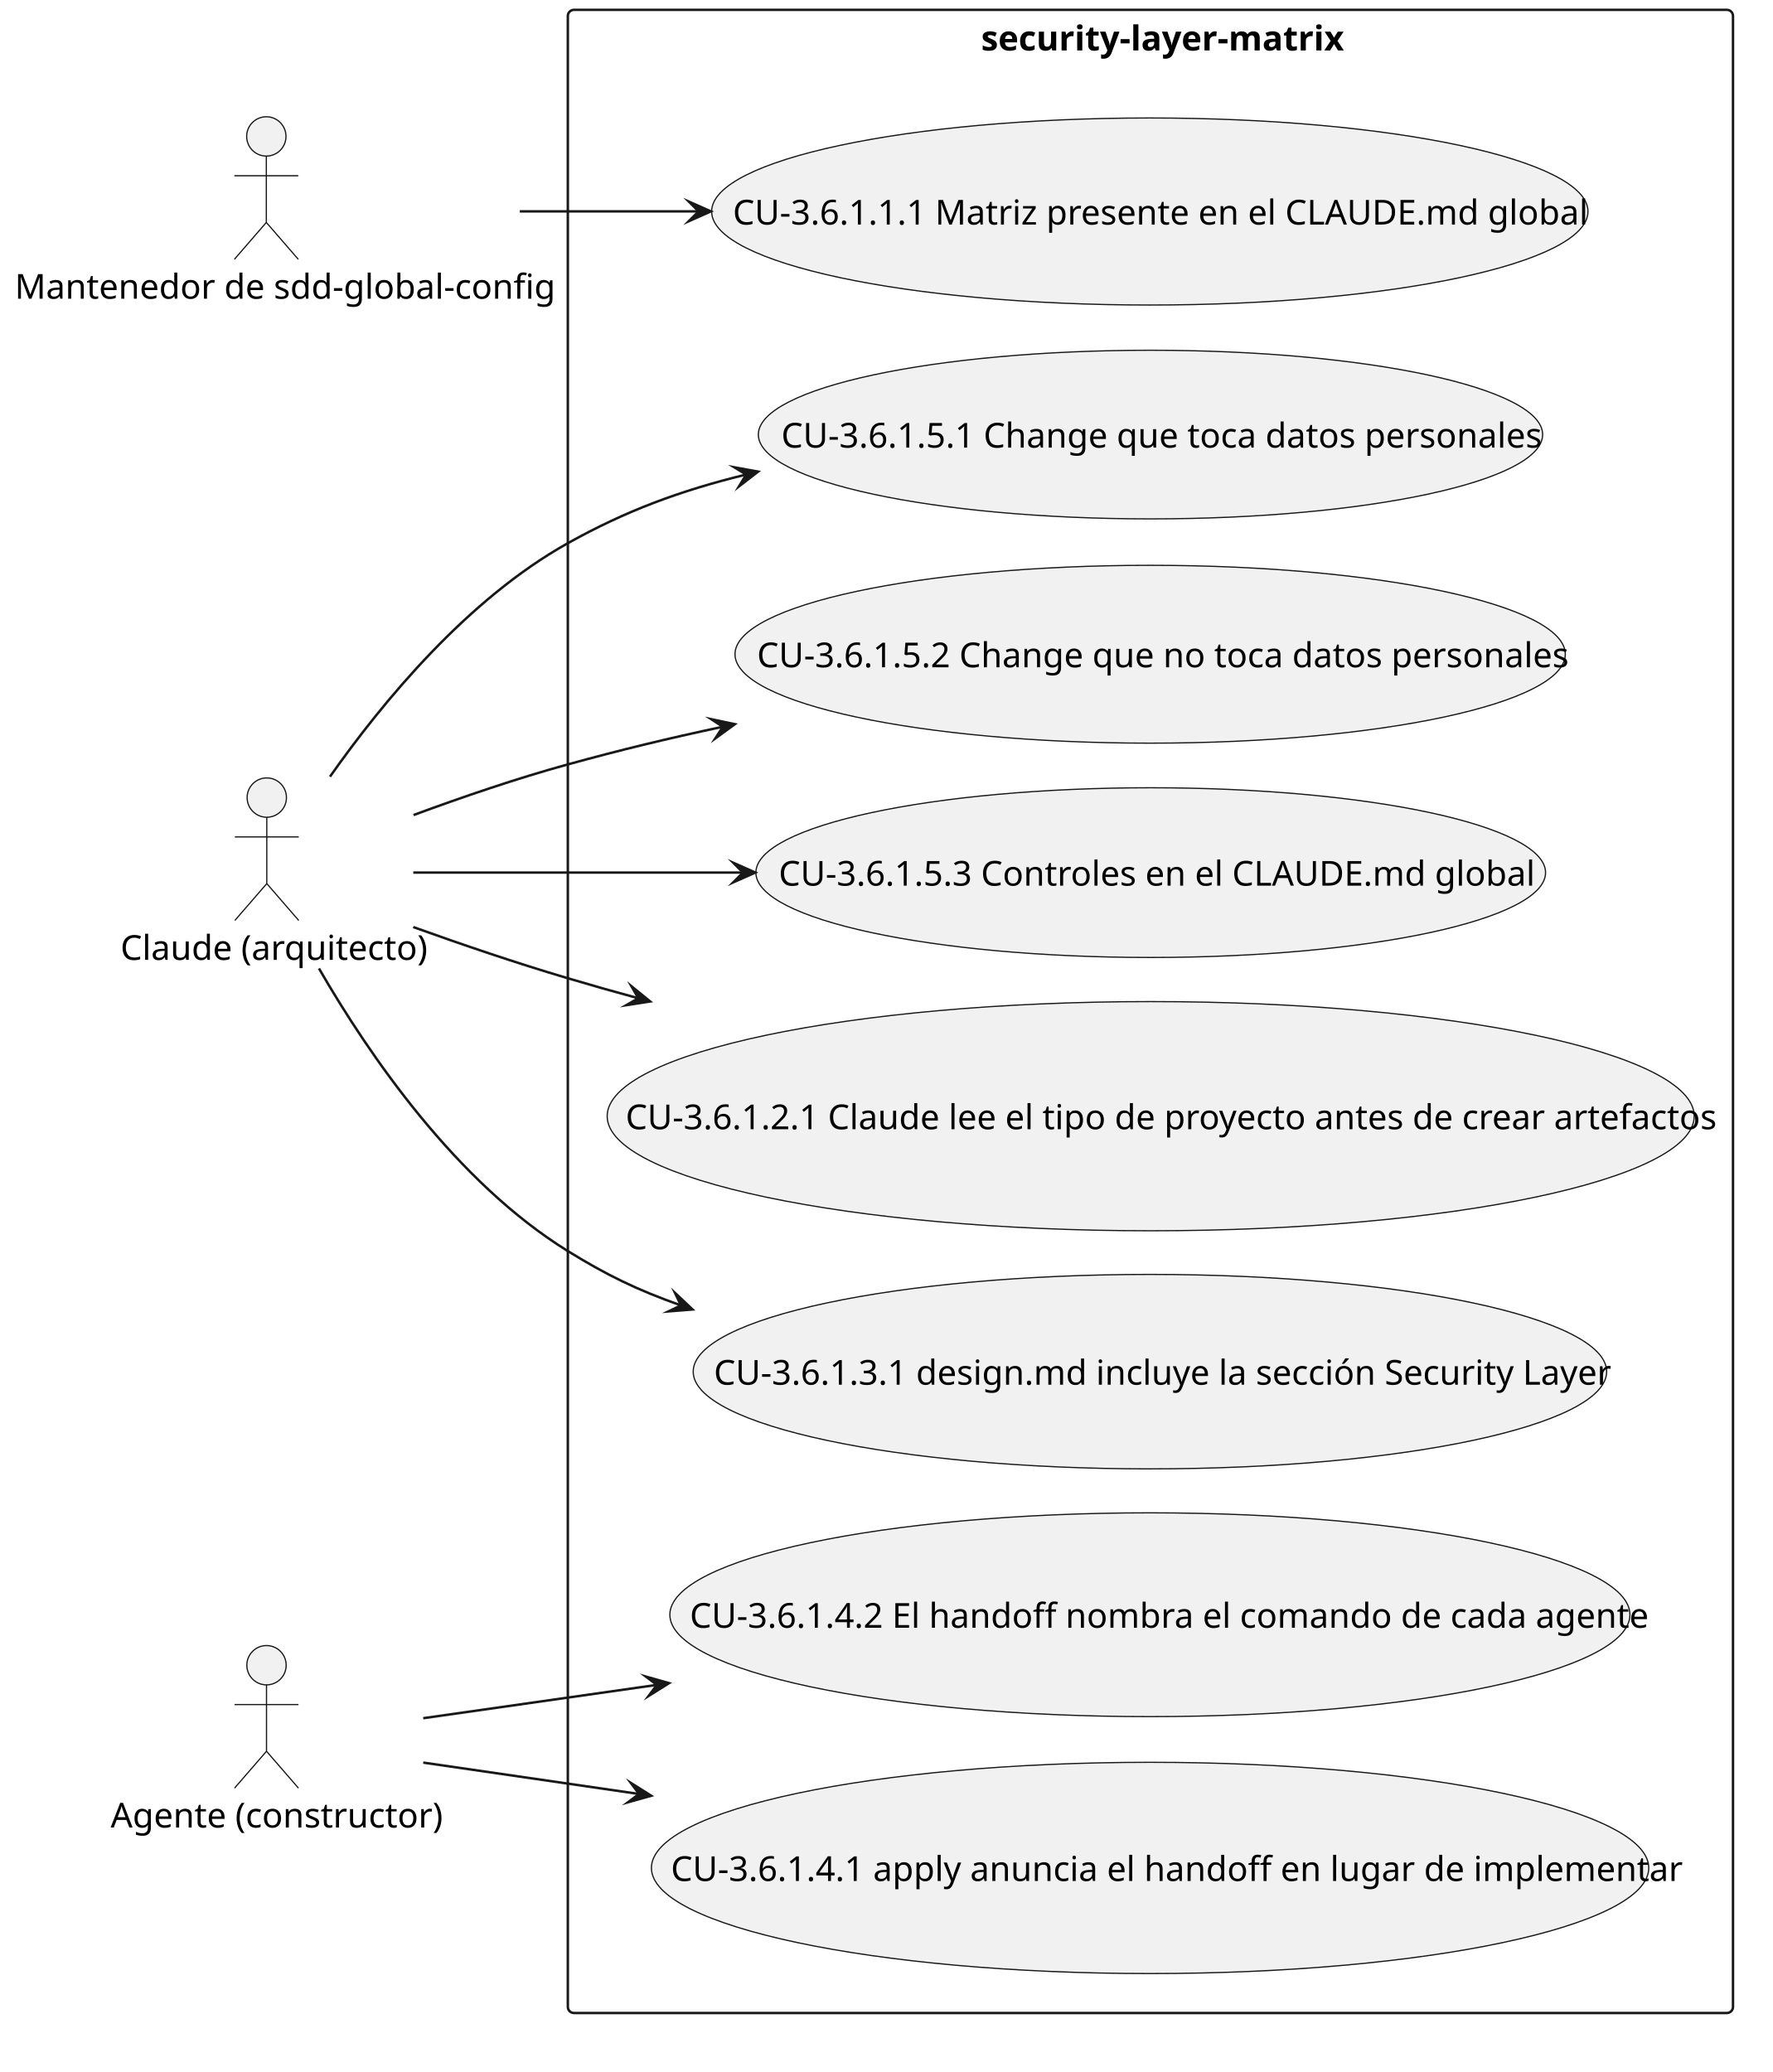
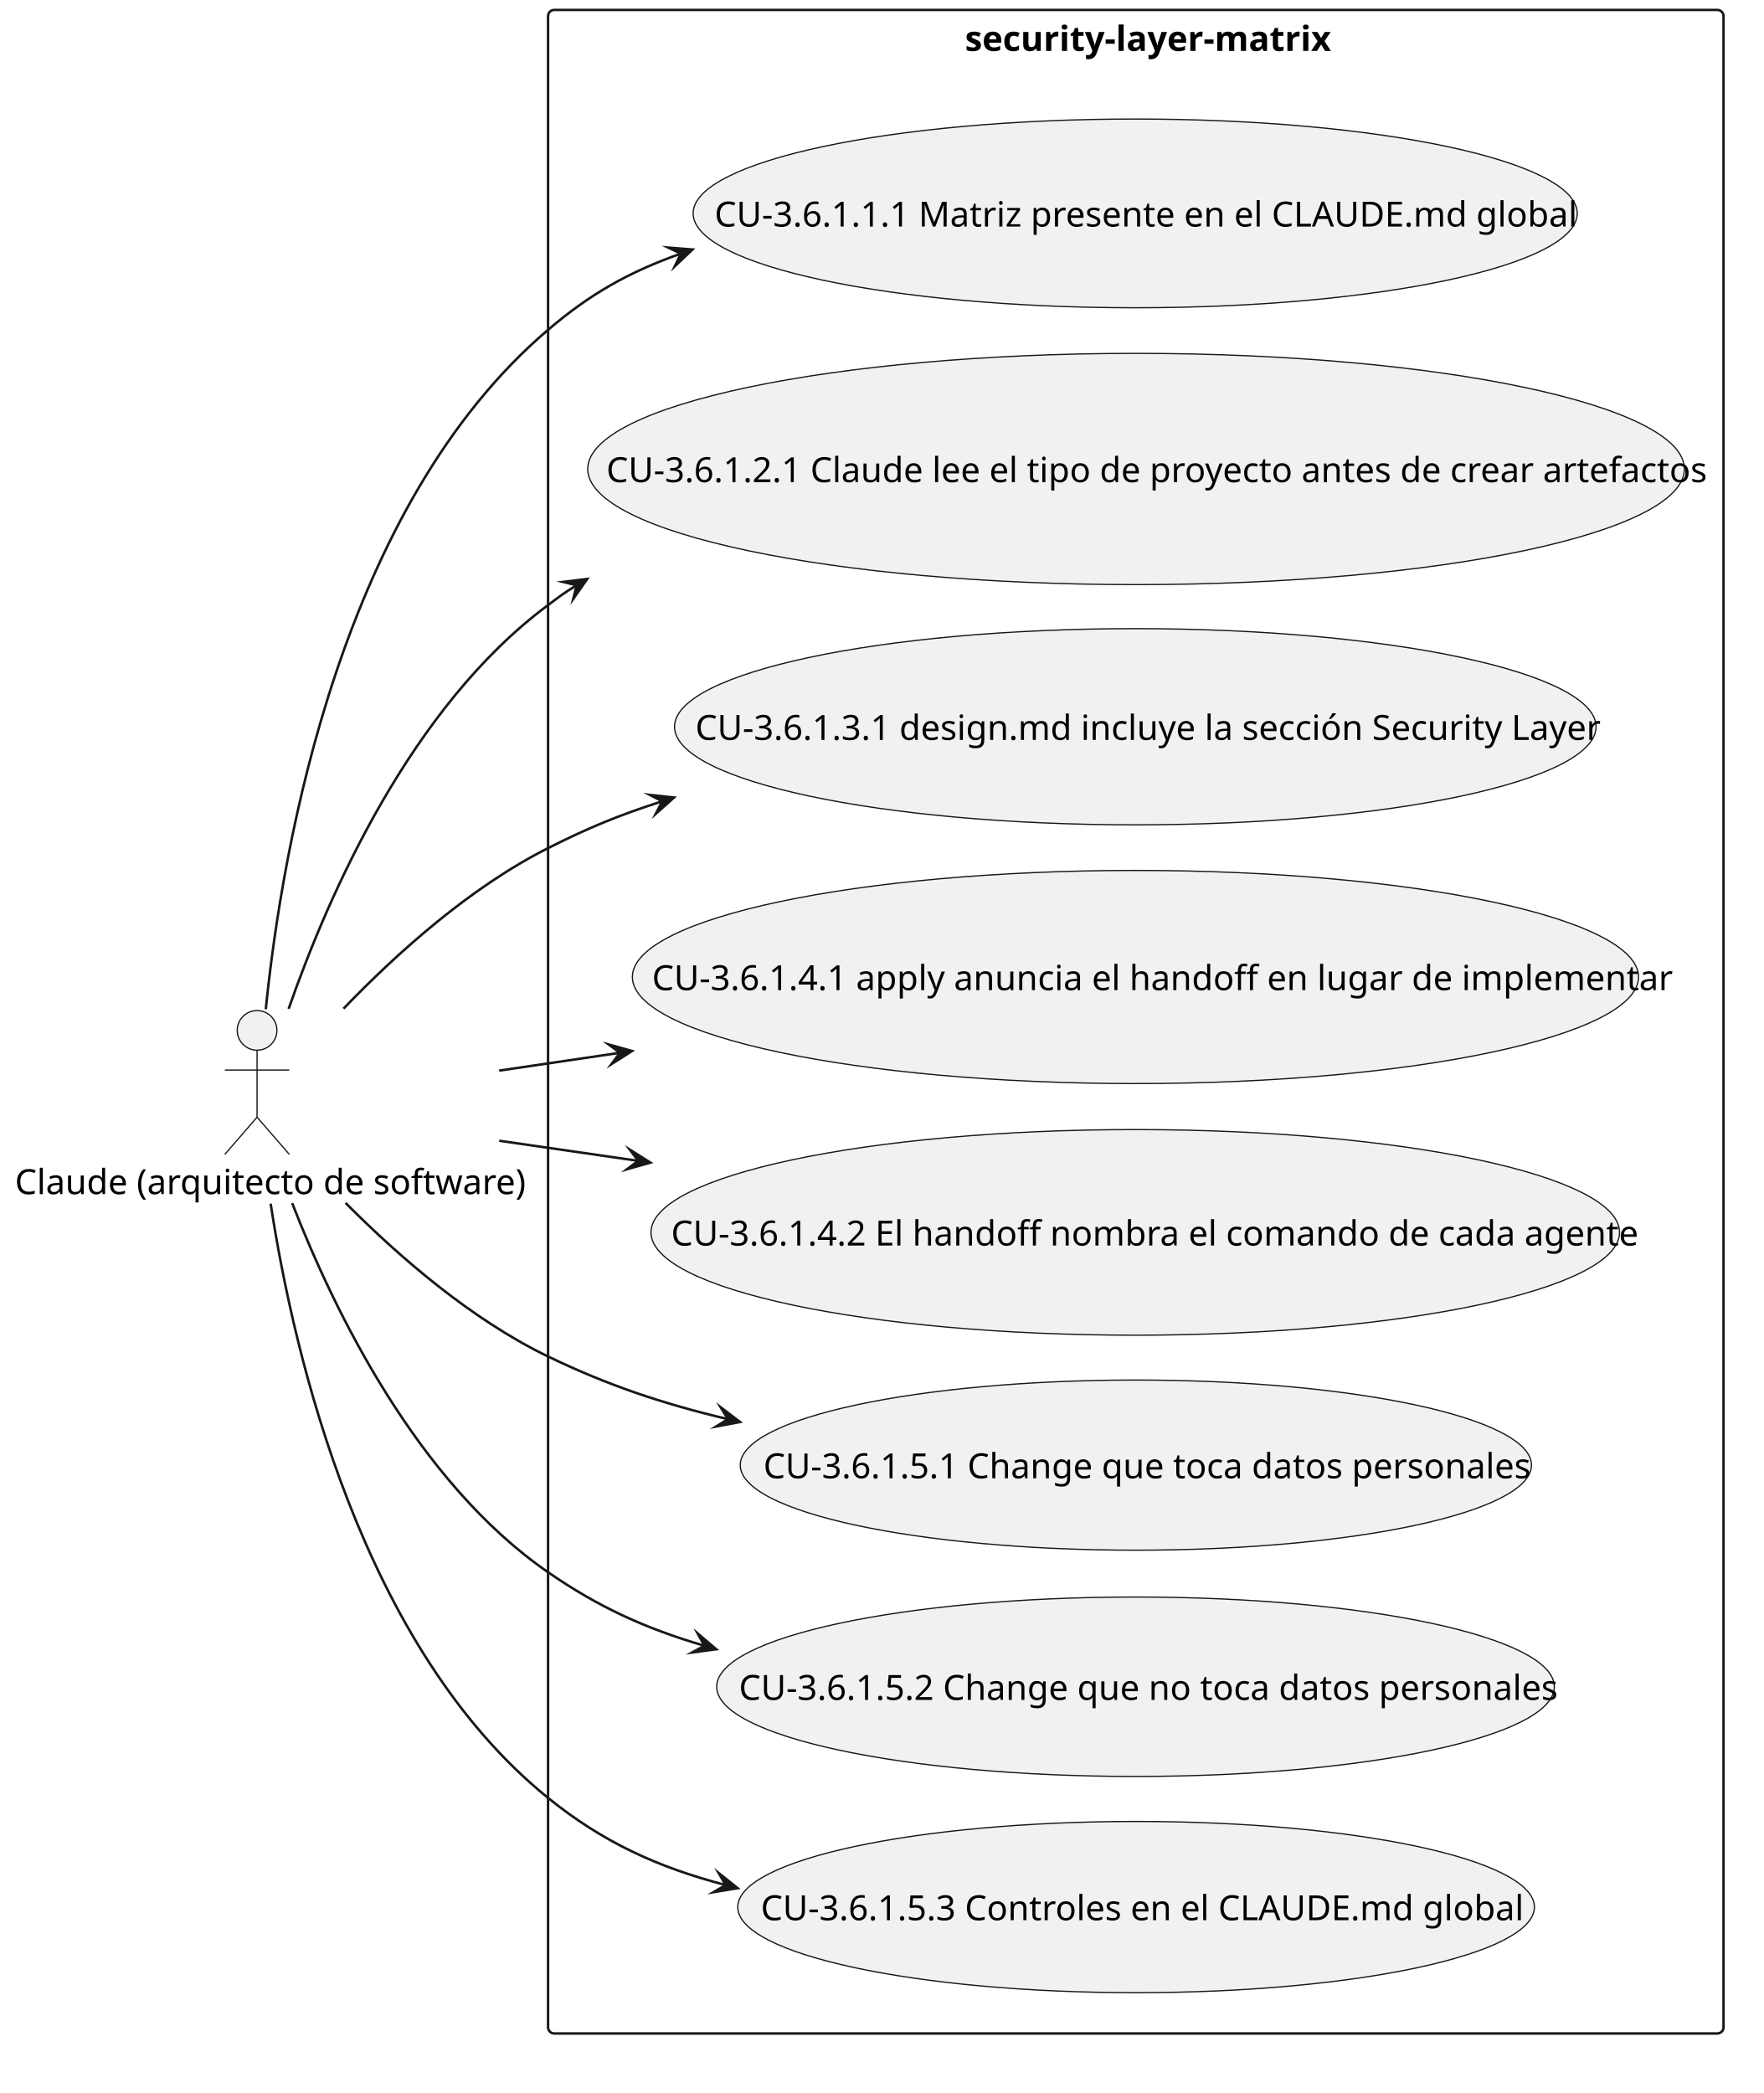
- <svg xmlns="http://www.w3.org/2000/svg" version="1.1" data-diagram-type="DESCRIPTION" style="width:721px;height:843px;background:#FFFFFF;" width="721px" height="843px" viewBox="0 0 721 843" zoomAndPan="magnify" preserveAspectRatio="none" contentStyleType="text/css">
+ <svg xmlns="http://www.w3.org/2000/svg" version="1.1" data-diagram-type="DESCRIPTION" style="width:711px;height:844px;background:#FFFFFF;" width="711px" height="844px" viewBox="0 0 711 844" zoomAndPan="magnify" preserveAspectRatio="none" contentStyleType="text/css">
  <defs />
  <g font-family="sans-serif" lengthAdjust="spacing">
-     <g class="cluster" data-qualified-name="security-layer-matrix" id="ent0004" data-source-line="6">
-       <rect x="231" y="4" width="474" height="815" fill="none" style="stroke:#181818;stroke-width:1;" rx="2.5" ry="2.5" />
-       <text x="399.131" y="20.533" fill="#000" font-size="14" textLength="137.737" font-weight="700">security-layer-matrix</text>
+     <g class="cluster" data-qualified-name="security-layer-matrix" id="ent0002" data-source-line="4">
+       <rect x="221" y="4" width="474" height="816" fill="none" style="stroke:#181818;stroke-width:1;" rx="2.5" ry="2.5" />
+       <text x="389.131" y="20.533" fill="#000" font-size="14" textLength="137.737" font-weight="700">security-layer-matrix</text>
    </g>
    <g class="entity" data-qualified-name="A1" id="ent0001" data-source-line="3">
-       <ellipse cx="108.344" cy="55.5" rx="8" ry="8" fill="#F1F1F1" style="stroke:#181818;stroke-width:0.5;" />
-       <path d="M108.344,63.5 L108.344,90.5 M95.344,71.5 L121.344,71.5 M108.344,90.5 L95.344,105.5 M108.344,90.5 L121.344,105.5" style="stroke:#181818;stroke-width:0.5;" fill="none" />
-       <text x="6" y="121.533" fill="#000" font-size="14" textLength="204.688">Mantenedor de sdd-global-config</text>
+       <ellipse cx="103.662" cy="415.5" rx="8" ry="8" fill="#F1F1F1" style="stroke:#181818;stroke-width:0.5;" />
+       <path d="M103.662,423.5 L103.662,450.5 M90.662,431.5 L116.662,431.5 M103.662,450.5 L90.662,465.5 M103.662,450.5 L116.662,465.5" style="stroke:#181818;stroke-width:0.5;" fill="none" />
+       <text x="6" y="481.533" fill="#000" font-size="14" textLength="195.323">Claude (arquitecto de software)</text>
    </g>
-     <g class="entity" data-qualified-name="A2" id="ent0002" data-source-line="4">
-       <ellipse cx="108.531" cy="324.5" rx="8" ry="8" fill="#F1F1F1" style="stroke:#181818;stroke-width:0.5;" />
-       <path d="M108.531,332.5 L108.531,359.5 M95.531,340.5 L121.531,340.5 M108.531,359.5 L95.531,374.5 M108.531,359.5 L121.531,374.5" style="stroke:#181818;stroke-width:0.5;" fill="none" />
-       <text x="49" y="390.533" fill="#000" font-size="14" textLength="119.062">Claude (arquitecto)</text>
+     <g class="entity" data-qualified-name="security-layer-matrix.UC_3_6_1_1_1" id="ent0003" data-source-line="5">
+       <ellipse cx="457.753" cy="86.051" rx="178.253" ry="38.051" fill="#F1F1F1" style="stroke:#181818;stroke-width:0.5;" />
+       <text x="288.119" y="91.355" fill="#000" font-size="14" textLength="339.268">CU-3.6.1.1.1 Matriz presente en el CLAUDE.md global</text>
    </g>
-     <g class="entity" data-qualified-name="A3" id="ent0003" data-source-line="5">
-       <ellipse cx="108.417" cy="677.5" rx="8" ry="8" fill="#F1F1F1" style="stroke:#181818;stroke-width:0.5;" />
-       <path d="M108.417,685.5 L108.417,712.5 M95.417,693.5 L121.417,693.5 M108.417,712.5 L95.417,727.5 M108.417,712.5 L121.417,727.5" style="stroke:#181818;stroke-width:0.5;" fill="none" />
-       <text x="45" y="743.533" fill="#000" font-size="14" textLength="126.834">Agente (constructor)</text>
+     <g class="entity" data-qualified-name="security-layer-matrix.UC_3_6_1_2_1" id="ent0004" data-source-line="6">
+       <ellipse cx="458.112" cy="189.122" rx="221.112" ry="46.622" fill="#F1F1F1" style="stroke:#181818;stroke-width:0.5;" />
+       <text x="244.489" y="194.427" fill="#000" font-size="14" textLength="427.246">CU-3.6.1.2.1 Claude lee el tipo de proyecto antes de crear artefactos</text>
    </g>
-     <g class="entity" data-qualified-name="security-layer-matrix.UC_3_6_1_1_1" id="ent0005" data-source-line="7">
-       <ellipse cx="467.753" cy="86.051" rx="178.253" ry="38.051" fill="#F1F1F1" style="stroke:#181818;stroke-width:0.5;" />
-       <text x="298.119" y="91.355" fill="#000" font-size="14" textLength="339.268">CU-3.6.1.1.1 Matriz presente en el CLAUDE.md global</text>
+     <g class="entity" data-qualified-name="security-layer-matrix.UC_3_6_1_3_1" id="ent0005" data-source-line="7">
+       <ellipse cx="457.8" cy="293.06" rx="185.8" ry="39.56" fill="#F1F1F1" style="stroke:#181818;stroke-width:0.5;" />
+       <text x="280.38" y="298.365" fill="#000" font-size="14" textLength="354.84">CU-3.6.1.3.1 design.md incluye la sección Security Layer</text>
    </g>
-     <g class="entity" data-qualified-name="security-layer-matrix.UC_3_6_1_2_1" id="ent0006" data-source-line="8">
-       <ellipse cx="468.112" cy="454.122" rx="221.112" ry="46.622" fill="#F1F1F1" style="stroke:#181818;stroke-width:0.5;" />
-       <text x="254.489" y="459.427" fill="#000" font-size="14" textLength="427.246">CU-3.6.1.2.1 Claude lee el tipo de proyecto antes de crear artefactos</text>
+     <g class="entity" data-qualified-name="security-layer-matrix.UC_3_6_1_4_1" id="ent0006" data-source-line="8">
+       <ellipse cx="457.863" cy="393.973" rx="202.863" ry="42.973" fill="#F1F1F1" style="stroke:#181818;stroke-width:0.5;" />
+       <text x="262.909" y="399.277" fill="#000" font-size="14" textLength="389.908">CU-3.6.1.4.1 apply anuncia el handoff en lugar de implementar</text>
    </g>
-     <g class="entity" data-qualified-name="security-layer-matrix.UC_3_6_1_3_1" id="ent0007" data-source-line="9">
-       <ellipse cx="467.8" cy="558.06" rx="185.8" ry="39.56" fill="#F1F1F1" style="stroke:#181818;stroke-width:0.5;" />
-       <text x="290.38" y="563.365" fill="#000" font-size="14" textLength="354.84">CU-3.6.1.3.1 design.md incluye la sección Security Layer</text>
+     <g class="entity" data-qualified-name="security-layer-matrix.UC_3_6_1_4_2" id="ent0007" data-source-line="9">
+       <ellipse cx="457.786" cy="496.957" rx="195.286" ry="41.457" fill="#F1F1F1" style="stroke:#181818;stroke-width:0.5;" />
+       <text x="270.607" y="502.262" fill="#000" font-size="14" textLength="374.356">CU-3.6.1.4.2 El handoff nombra el comando de cada agente</text>
    </g>
-     <g class="entity" data-qualified-name="security-layer-matrix.UC_3_6_1_4_1" id="ent0008" data-source-line="10">
-       <ellipse cx="467.863" cy="759.973" rx="202.863" ry="42.973" fill="#F1F1F1" style="stroke:#181818;stroke-width:0.5;" />
-       <text x="272.909" y="765.277" fill="#000" font-size="14" textLength="389.908">CU-3.6.1.4.1 apply anuncia el handoff en lugar de implementar</text>
+     <g class="entity" data-qualified-name="security-layer-matrix.UC_3_6_1_5_1" id="ent0008" data-source-line="10">
+       <ellipse cx="458.028" cy="590.806" rx="159.528" ry="34.306" fill="#F1F1F1" style="stroke:#181818;stroke-width:0.5;" />
+       <text x="307.818" y="596.11" fill="#000" font-size="14" textLength="300.419">CU-3.6.1.5.1 Change que toca datos personales</text>
    </g>
-     <g class="entity" data-qualified-name="security-layer-matrix.UC_3_6_1_4_2" id="ent0009" data-source-line="11">
-       <ellipse cx="467.786" cy="656.957" rx="195.286" ry="41.457" fill="#F1F1F1" style="stroke:#181818;stroke-width:0.5;" />
-       <text x="280.607" y="662.262" fill="#000" font-size="14" textLength="374.356">CU-3.6.1.4.2 El handoff nombra el comando de cada agente</text>
+     <g class="entity" data-qualified-name="security-layer-matrix.UC_3_6_1_5_2" id="ent0009" data-source-line="11">
+       <ellipse cx="457.889" cy="680.178" rx="168.889" ry="36.178" fill="#F1F1F1" style="stroke:#181818;stroke-width:0.5;" />
+       <text x="297.948" y="685.482" fill="#000" font-size="14" textLength="319.881">CU-3.6.1.5.2 Change que no toca datos personales</text>
    </g>
-     <g class="entity" data-qualified-name="security-layer-matrix.UC_3_6_1_5_1" id="ent0010" data-source-line="12">
-       <ellipse cx="468.028" cy="176.806" rx="159.528" ry="34.306" fill="#F1F1F1" style="stroke:#181818;stroke-width:0.5;" />
-       <text x="317.818" y="182.11" fill="#000" font-size="14" textLength="300.419">CU-3.6.1.5.1 Change que toca datos personales</text>
+     <g class="entity" data-qualified-name="security-layer-matrix.UC_3_6_1_5_3" id="ent0010" data-source-line="12">
+       <ellipse cx="458.124" cy="769.025" rx="160.624" ry="34.525" fill="#F1F1F1" style="stroke:#181818;stroke-width:0.5;" />
+       <text x="306.773" y="774.329" fill="#000" font-size="14" textLength="302.702">CU-3.6.1.5.3 Controles en el CLAUDE.md global</text>
    </g>
-     <g class="entity" data-qualified-name="security-layer-matrix.UC_3_6_1_5_2" id="ent0011" data-source-line="13">
-       <ellipse cx="467.889" cy="266.178" rx="168.889" ry="36.178" fill="#F1F1F1" style="stroke:#181818;stroke-width:0.5;" />
-       <text x="307.948" y="271.482" fill="#000" font-size="14" textLength="319.881">CU-3.6.1.5.2 Change que no toca datos personales</text>
+     <g class="link" data-entity-1="ent0001" data-entity-2="ent0003" id="lnk11" data-link-type="dependency">
+       <polygon points="279.253,100.601,269.434,99.836,274.54,102.27,272.106,107.376,279.253,100.601" fill="#181818" style="stroke:#181818;stroke-width:1;stroke-linejoin:miter;stroke-miterlimit:10;" />
+       <path d="M107.173,406.975 C113.959,340.076 137.796,203.872 221,133 C237.935,118.575 253.323,109.787 274.54,102.27" style="stroke:#181818;stroke-width:1;" fill="none" />
    </g>
-     <g class="entity" data-qualified-name="security-layer-matrix.UC_3_6_1_5_3" id="ent0012" data-source-line="14">
-       <ellipse cx="468.124" cy="355.025" rx="160.624" ry="34.525" fill="#F1F1F1" style="stroke:#181818;stroke-width:0.5;" />
-       <text x="316.773" y="360.329" fill="#000" font-size="14" textLength="302.702">CU-3.6.1.5.3 Controles en el CLAUDE.md global</text>
+     <g class="link" data-entity-1="ent0001" data-entity-2="ent0004" id="lnk12" data-link-type="dependency">
+       <polygon points="236.81,233.459,227.035,234.657,232.522,236.03,231.149,241.518,236.81,233.459" fill="#181818" style="stroke:#181818;stroke-width:1;stroke-linejoin:miter;stroke-miterlimit:10;" />
+       <path d="M116.396,406.81 C132.49,360.63 165.728,285.007 221,244 C226.068,240.24 227.064,239.303 232.522,236.03" style="stroke:#181818;stroke-width:1;" fill="none" />
    </g>
    <g class="link" data-entity-1="ent0001" data-entity-2="ent0005" id="lnk13" data-link-type="dependency">
-       <polygon points="289.193,86,280.193,82,284.193,86,280.193,90,289.193,86" fill="#181818" style="stroke:#181818;stroke-width:1;stroke-linejoin:miter;stroke-miterlimit:10;" />
-       <path d="M211.467,86 C235.82,86 257.52,86 284.193,86" style="stroke:#181818;stroke-width:1;" fill="none" />
+       <polygon points="271.802,321.6,262.012,320.528,267.039,323.121,264.446,328.148,271.802,321.6" fill="#181818" style="stroke:#181818;stroke-width:1;stroke-linejoin:miter;stroke-miterlimit:10;" />
+       <path d="M138.51,406.745 C159.973,384.431 189.524,357.86 221,342 C236.976,333.95 249.434,328.744 267.039,323.121" style="stroke:#181818;stroke-width:1;" fill="none" />
    </g>
-     <g class="link" data-entity-1="ent0002" data-entity-2="ent0006" id="lnk14" data-link-type="dependency">
-       <polygon points="264.502,407.452,256.862,401.238,259.676,406.145,254.769,408.959,264.502,407.452" fill="#181818" style="stroke:#181818;stroke-width:1;stroke-linejoin:miter;stroke-miterlimit:10;" />
-       <path d="M168.102,377.169 C187.926,384.285 210.288,391.897 231,398 C241.906,401.214 248.311,403.065 259.676,406.145" style="stroke:#181818;stroke-width:1;" fill="none" />
+     <g class="link" data-entity-1="ent0001" data-entity-2="ent0006" id="lnk14" data-link-type="dependency">
+       <polygon points="254.899,423.813,245.412,421.17,249.953,424.543,246.579,429.084,254.899,423.813" fill="#181818" style="stroke:#181818;stroke-width:1;stroke-linejoin:miter;stroke-miterlimit:10;" />
+       <path d="M201.288,431.722 C218.205,429.226 231.411,427.278 249.953,424.543" style="stroke:#181818;stroke-width:1;" fill="none" />
    </g>
-     <g class="link" data-entity-1="ent0002" data-entity-2="ent0007" id="lnk15" data-link-type="dependency">
-       <polygon points="281.738,532.766,274.579,526.003,277.022,531.105,271.92,533.548,281.738,532.766" fill="#181818" style="stroke:#181818;stroke-width:1;stroke-linejoin:miter;stroke-miterlimit:10;" />
-       <path d="M129.752,394.006 C150.355,429.659 185.669,480.971 231,509 C246.661,518.683 259.194,524.823 277.022,531.105" style="stroke:#181818;stroke-width:1;" fill="none" />
+     <g class="link" data-entity-1="ent0001" data-entity-2="ent0007" id="lnk15" data-link-type="dependency">
+       <polygon points="262.29,468.829,253.956,463.582,257.342,468.113,252.81,471.499,262.29,468.829" fill="#181818" style="stroke:#181818;stroke-width:1;stroke-linejoin:miter;stroke-miterlimit:10;" />
+       <path d="M201.288,460.003 C220.447,462.775 236.242,465.061 257.342,468.113" style="stroke:#181818;stroke-width:1;" fill="none" />
    </g>
-     <g class="link" data-entity-1="ent0003" data-entity-2="ent0008" id="lnk16" data-link-type="dependency">
-       <polygon points="264.927,730.608,256.597,725.354,259.979,729.888,255.445,733.27,264.927,730.608" fill="#181818" style="stroke:#181818;stroke-width:1;stroke-linejoin:miter;stroke-miterlimit:10;" />
-       <path d="M172.181,717.117 C198.714,720.977 226.311,724.991 259.979,729.888" style="stroke:#181818;stroke-width:1;" fill="none" />
+     <g class="link" data-entity-1="ent0001" data-entity-2="ent0008" id="lnk16" data-link-type="dependency">
+       <polygon points="298.42,573.425,290.582,567.461,293.554,572.274,288.741,575.247,298.42,573.425" fill="#181818" style="stroke:#181818;stroke-width:1;stroke-linejoin:miter;stroke-miterlimit:10;" />
+       <path d="M139.352,485.087 C160.784,506.671 190.016,532.06 221,547 C245.027,558.585 266.924,565.977 293.554,572.274" style="stroke:#181818;stroke-width:1;" fill="none" />
    </g>
-     <g class="link" data-entity-1="ent0003" data-entity-2="ent0009" id="lnk17" data-link-type="dependency">
-       <polygon points="272.184,684.792,262.71,682.103,267.235,685.498,263.84,690.023,272.184,684.792" fill="#181818" style="stroke:#181818;stroke-width:1;stroke-linejoin:miter;stroke-miterlimit:10;" />
-       <path d="M172.181,699.058 C200.617,695.002 231.007,690.666 267.235,685.498" style="stroke:#181818;stroke-width:1;" fill="none" />
+     <g class="link" data-entity-1="ent0001" data-entity-2="ent0009" id="lnk17" data-link-type="dependency">
+       <polygon points="288.834,665.063,281.326,658.688,284.036,663.653,279.071,666.363,288.834,665.063" fill="#181818" style="stroke:#181818;stroke-width:1;stroke-linejoin:miter;stroke-miterlimit:10;" />
+       <path d="M117.818,485.158 C134.732,528.664 168.231,597.567 221,634 C241.267,647.993 259.931,656.57 284.036,663.653" style="stroke:#181818;stroke-width:1;" fill="none" />
    </g>
-     <g class="link" data-entity-1="ent0002" data-entity-2="ent0010" id="lnk18" data-link-type="dependency">
-       <polygon points="308.417,191.873,298.724,190.125,303.56,193.06,300.625,197.896,308.417,191.873" fill="#181818" style="stroke:#181818;stroke-width:1;stroke-linejoin:miter;stroke-miterlimit:10;" />
-       <path d="M134.242,315.986 C155.922,285.185 190.285,243.737 231,221 C254.653,207.791 276.652,199.641 303.56,193.06" style="stroke:#181818;stroke-width:1;" fill="none" />
-     </g>
-     <g class="link" data-entity-1="ent0002" data-entity-2="ent0011" id="lnk19" data-link-type="dependency">
-       <polygon points="298.96,294.632,289.323,292.6,294.07,295.676,290.993,300.424,298.96,294.632" fill="#181818" style="stroke:#181818;stroke-width:1;stroke-linejoin:miter;stroke-miterlimit:10;" />
-       <path d="M168.219,331.604 C187.953,324.315 210.231,316.702 231,311 C252.821,305.01 271.101,300.581 294.07,295.676" style="stroke:#181818;stroke-width:1;" fill="none" />
-     </g>
-     <g class="link" data-entity-1="ent0002" data-entity-2="ent0012" id="lnk20" data-link-type="dependency">
-       <polygon points="307.267,355,298.267,351,302.267,355,298.267,359,307.267,355" fill="#181818" style="stroke:#181818;stroke-width:1;stroke-linejoin:miter;stroke-miterlimit:10;" />
-       <path d="M168.134,355 C206.167,355 252.703,355 302.267,355" style="stroke:#181818;stroke-width:1;" fill="none" />
+     <g class="link" data-entity-1="ent0001" data-entity-2="ent0010" id="lnk18" data-link-type="dependency">
+       <polygon points="297.463,761.409,289.767,755.264,292.625,760.145,287.744,763.004,297.463,761.409" fill="#181818" style="stroke:#181818;stroke-width:1;stroke-linejoin:miter;stroke-miterlimit:10;" />
+       <path d="M109.138,485.386 C118.565,546.716 145.887,664.286 221,725 C242.96,742.75 264.988,752.923 292.625,760.145" style="stroke:#181818;stroke-width:1;" fill="none" />
    </g>
  </g>
</svg>
